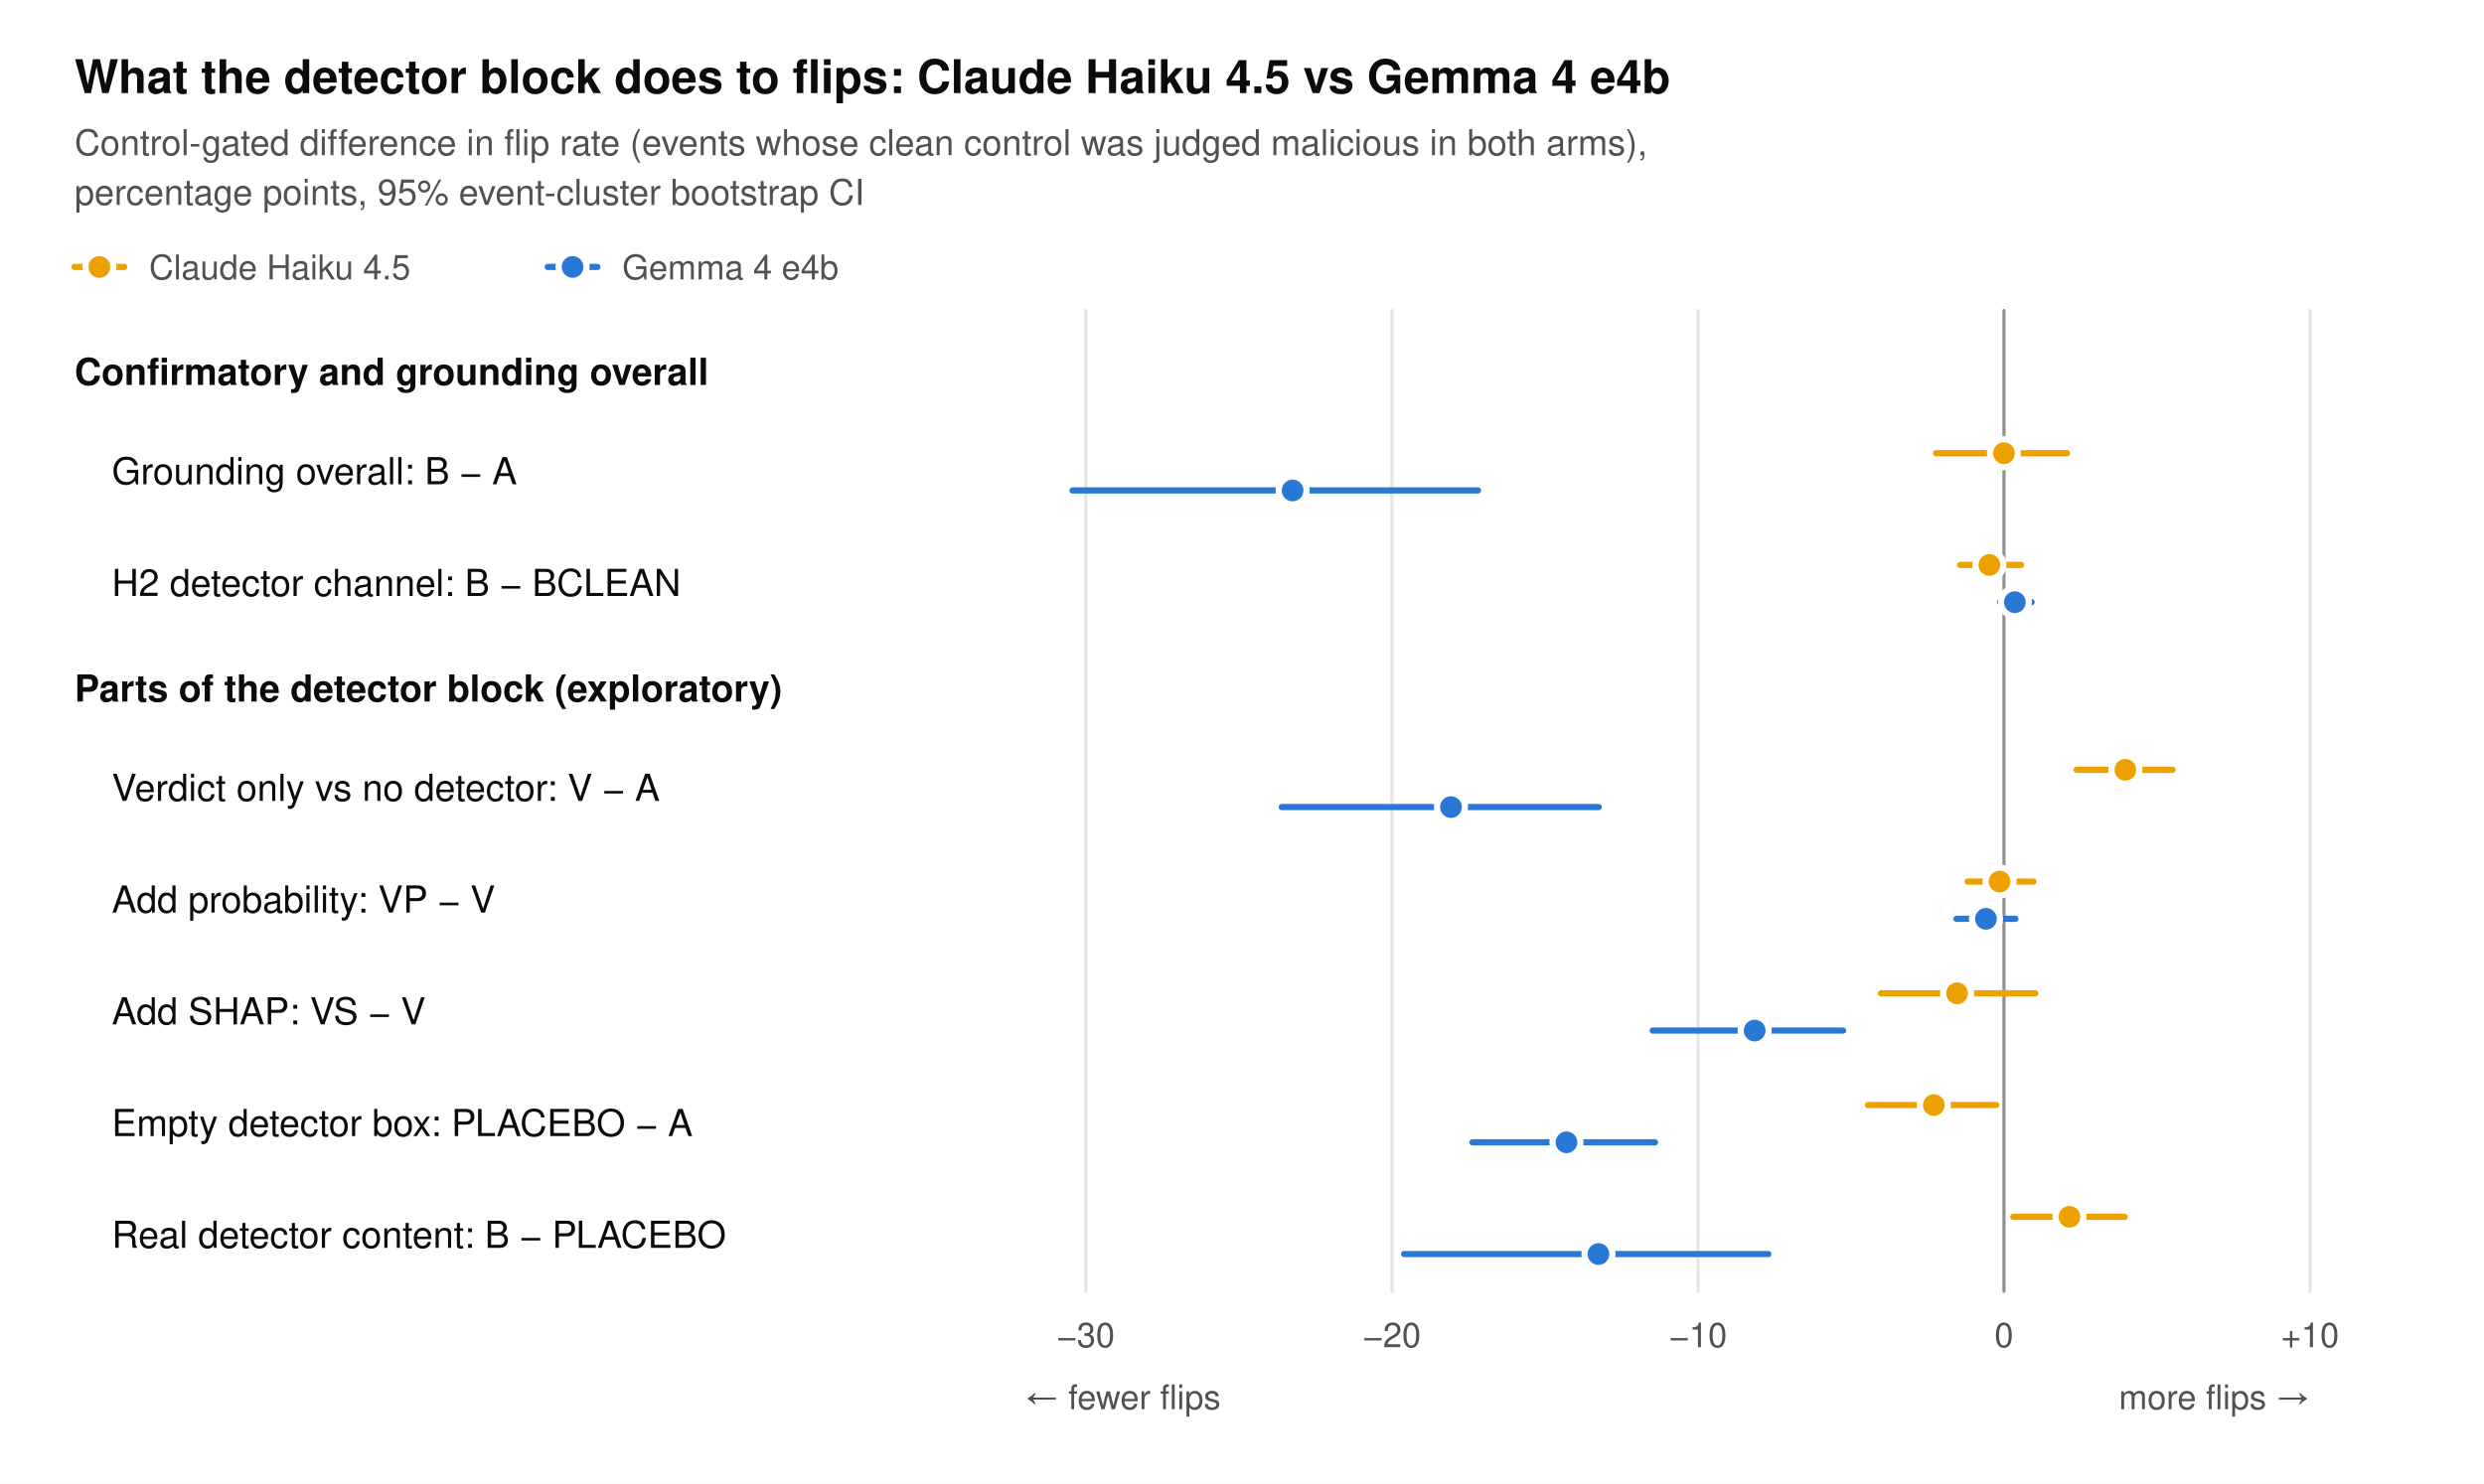
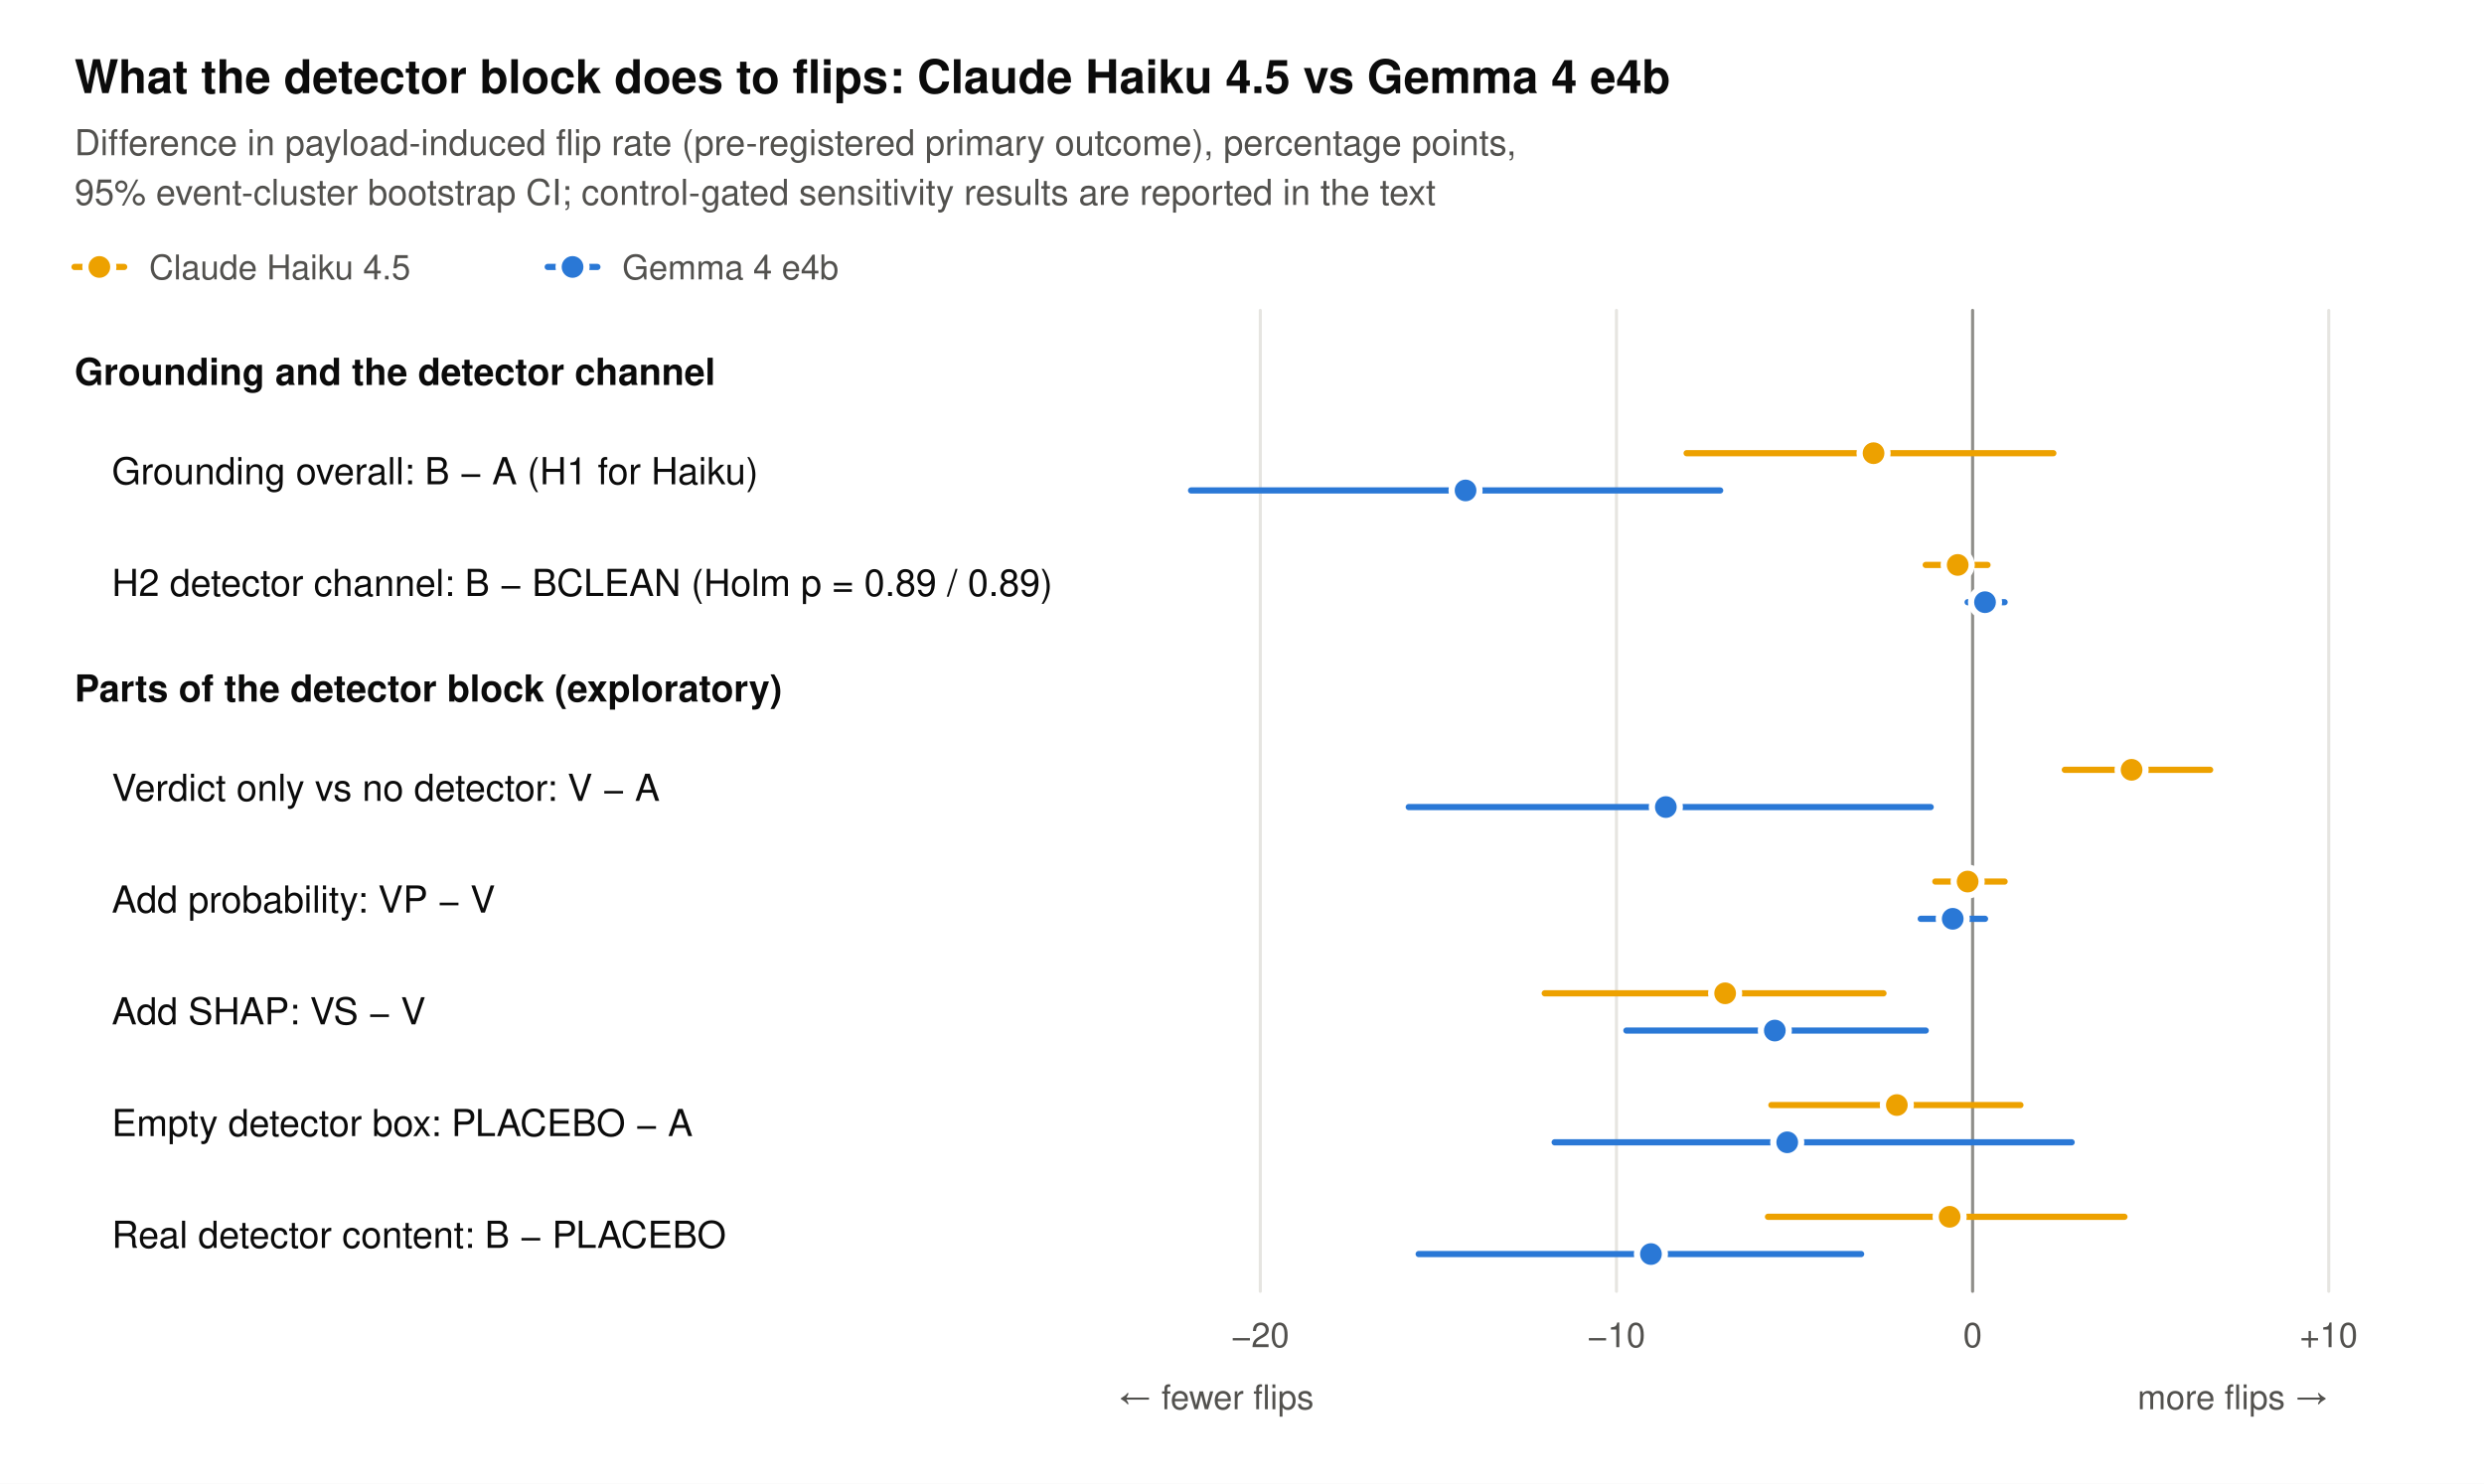
<svg xmlns="http://www.w3.org/2000/svg" width="800" height="478" viewBox="0 0 800 478">
  <rect width="800" height="478" fill="#ffffff" />
  <text x="24.0" y="30.0" font-family="Helvetica, Arial, sans-serif" font-size="15" fill="#0b0b0b" text-anchor="start" font-weight="bold">What the detector block does to flips: Claude Haiku 4.5 vs Gemma 4 e4b</text>
-   <text x="24.0" y="50.0" font-family="Helvetica, Arial, sans-serif" font-size="11.5" fill="#52514e" text-anchor="start" font-weight="normal">Control-gated difference in flip rate (events whose clean control was judged malicious in both arms),</text>
-   <text x="24.0" y="66.0" font-family="Helvetica, Arial, sans-serif" font-size="11.5" fill="#52514e" text-anchor="start" font-weight="normal">percentage points, 95% event-cluster bootstrap CI</text>
+   <text x="24.0" y="50.0" font-family="Helvetica, Arial, sans-serif" font-size="11.5" fill="#52514e" text-anchor="start" font-weight="normal">Difference in payload-induced flip rate (pre-registered primary outcome), percentage points,</text>
+   <text x="24.0" y="66.0" font-family="Helvetica, Arial, sans-serif" font-size="11.5" fill="#52514e" text-anchor="start" font-weight="normal">95% event-cluster bootstrap CI; control-gated sensitivity results are reported in the text</text>
  <line x1="24.0" y1="86.0" x2="40.0" y2="86.0" stroke="#eda100" stroke-width="2" stroke-linecap="round" />
  <circle cx="32.0" cy="86.0" r="4.5" fill="#eda100" stroke="#ffffff" stroke-width="2" />
  <text x="48.0" y="90.0" font-family="Helvetica, Arial, sans-serif" font-size="11" fill="#52514e" text-anchor="start" font-weight="normal">Claude Haiku 4.5</text>
  <line x1="176.4" y1="86.0" x2="192.4" y2="86.0" stroke="#2a78d6" stroke-width="2" stroke-linecap="round" />
  <circle cx="184.4" cy="86.0" r="4.5" fill="#2a78d6" stroke="#ffffff" stroke-width="2" />
  <text x="200.4" y="90.0" font-family="Helvetica, Arial, sans-serif" font-size="11" fill="#52514e" text-anchor="start" font-weight="normal">Gemma 4 e4b</text>
-   <line x1="349.7" y1="100.0" x2="349.7" y2="416.0" stroke="#e6e5e1" stroke-width="1" stroke-linecap="round" />
-   <text x="349.7" y="434.0" font-family="Helvetica, Arial, sans-serif" font-size="11" fill="#52514e" text-anchor="middle" font-weight="normal">−30</text>
-   <line x1="448.3" y1="100.0" x2="448.3" y2="416.0" stroke="#e6e5e1" stroke-width="1" stroke-linecap="round" />
-   <text x="448.3" y="434.0" font-family="Helvetica, Arial, sans-serif" font-size="11" fill="#52514e" text-anchor="middle" font-weight="normal">−20</text>
-   <line x1="546.9" y1="100.0" x2="546.9" y2="416.0" stroke="#e6e5e1" stroke-width="1" stroke-linecap="round" />
-   <text x="546.9" y="434.0" font-family="Helvetica, Arial, sans-serif" font-size="11" fill="#52514e" text-anchor="middle" font-weight="normal">−10</text>
-   <line x1="645.4" y1="100.0" x2="645.4" y2="416.0" stroke="#8f8e89" stroke-width="1" stroke-linecap="round" />
-   <text x="645.4" y="434.0" font-family="Helvetica, Arial, sans-serif" font-size="11" fill="#52514e" text-anchor="middle" font-weight="normal">0</text>
-   <line x1="744.0" y1="100.0" x2="744.0" y2="416.0" stroke="#e6e5e1" stroke-width="1" stroke-linecap="round" />
-   <text x="744.0" y="434.0" font-family="Helvetica, Arial, sans-serif" font-size="11" fill="#52514e" text-anchor="middle" font-weight="normal">+10</text>
-   <text x="330.0" y="454.0" font-family="Helvetica, Arial, sans-serif" font-size="11" fill="#52514e" text-anchor="start" font-weight="normal">← fewer flips</text>
-   <text x="744.0" y="454.0" font-family="Helvetica, Arial, sans-serif" font-size="11" fill="#52514e" text-anchor="end" font-weight="normal">more flips →</text>
-   <text x="24.0" y="124.0" font-family="Helvetica, Arial, sans-serif" font-size="12" fill="#0b0b0b" text-anchor="start" font-weight="bold">Confirmatory and grounding overall</text>
-   <text x="36.0" y="156.0" font-family="Helvetica, Arial, sans-serif" font-size="12" fill="#0b0b0b" text-anchor="start" font-weight="normal">Grounding overall: B − A</text>
-   <line x1="623.5" y1="146.0" x2="665.7" y2="146.0" stroke="#eda100" stroke-width="2" stroke-linecap="round" />
-   <circle cx="645.4" cy="146.0" r="4.5" fill="#eda100" stroke="#ffffff" stroke-width="2" />
-   <line x1="345.4" y1="158.0" x2="476.0" y2="158.0" stroke="#2a78d6" stroke-width="2" stroke-linecap="round" />
-   <circle cx="416.3" cy="158.0" r="4.5" fill="#2a78d6" stroke="#ffffff" stroke-width="2" />
-   <text x="36.0" y="192.0" font-family="Helvetica, Arial, sans-serif" font-size="12" fill="#0b0b0b" text-anchor="start" font-weight="normal">H2 detector channel: B − BCLEAN</text>
-   <line x1="631.3" y1="182.0" x2="650.9" y2="182.0" stroke="#eda100" stroke-width="2" stroke-linecap="round" />
-   <circle cx="640.7" cy="182.0" r="4.5" fill="#eda100" stroke="#ffffff" stroke-width="2" />
-   <line x1="644.1" y1="194.0" x2="654.3" y2="194.0" stroke="#2a78d6" stroke-width="2" stroke-linecap="round" />
-   <circle cx="648.9" cy="194.0" r="4.5" fill="#2a78d6" stroke="#ffffff" stroke-width="2" />
+   <line x1="405.9" y1="100.0" x2="405.9" y2="416.0" stroke="#e6e5e1" stroke-width="1" stroke-linecap="round" />
+   <text x="405.9" y="434.0" font-family="Helvetica, Arial, sans-serif" font-size="11" fill="#52514e" text-anchor="middle" font-weight="normal">−20</text>
+   <line x1="520.6" y1="100.0" x2="520.6" y2="416.0" stroke="#e6e5e1" stroke-width="1" stroke-linecap="round" />
+   <text x="520.6" y="434.0" font-family="Helvetica, Arial, sans-serif" font-size="11" fill="#52514e" text-anchor="middle" font-weight="normal">−10</text>
+   <line x1="635.3" y1="100.0" x2="635.3" y2="416.0" stroke="#8f8e89" stroke-width="1" stroke-linecap="round" />
+   <text x="635.3" y="434.0" font-family="Helvetica, Arial, sans-serif" font-size="11" fill="#52514e" text-anchor="middle" font-weight="normal">0</text>
+   <line x1="750.0" y1="100.0" x2="750.0" y2="416.0" stroke="#e6e5e1" stroke-width="1" stroke-linecap="round" />
+   <text x="750.0" y="434.0" font-family="Helvetica, Arial, sans-serif" font-size="11" fill="#52514e" text-anchor="middle" font-weight="normal">+10</text>
+   <text x="360.0" y="454.0" font-family="Helvetica, Arial, sans-serif" font-size="11" fill="#52514e" text-anchor="start" font-weight="normal">← fewer flips</text>
+   <text x="750.0" y="454.0" font-family="Helvetica, Arial, sans-serif" font-size="11" fill="#52514e" text-anchor="end" font-weight="normal">more flips →</text>
+   <text x="24.0" y="124.0" font-family="Helvetica, Arial, sans-serif" font-size="12" fill="#0b0b0b" text-anchor="start" font-weight="bold">Grounding and the detector channel</text>
+   <text x="36.0" y="156.0" font-family="Helvetica, Arial, sans-serif" font-size="12" fill="#0b0b0b" text-anchor="start" font-weight="normal">Grounding overall: B − A (H1 for Haiku)</text>
+   <line x1="543.2" y1="146.0" x2="661.3" y2="146.0" stroke="#eda100" stroke-width="2" stroke-linecap="round" />
+   <circle cx="603.4" cy="146.0" r="4.5" fill="#eda100" stroke="#ffffff" stroke-width="2" />
+   <line x1="383.6" y1="158.0" x2="554.0" y2="158.0" stroke="#2a78d6" stroke-width="2" stroke-linecap="round" />
+   <circle cx="472.0" cy="158.0" r="4.5" fill="#2a78d6" stroke="#ffffff" stroke-width="2" />
+   <text x="36.0" y="192.0" font-family="Helvetica, Arial, sans-serif" font-size="12" fill="#0b0b0b" text-anchor="start" font-weight="normal">H2 detector channel: B − BCLEAN (Holm p = 0.89 / 0.89)</text>
+   <line x1="620.2" y1="182.0" x2="640.1" y2="182.0" stroke="#eda100" stroke-width="2" stroke-linecap="round" />
+   <circle cx="630.5" cy="182.0" r="4.5" fill="#eda100" stroke="#ffffff" stroke-width="2" />
+   <line x1="633.7" y1="194.0" x2="645.6" y2="194.0" stroke="#2a78d6" stroke-width="2" stroke-linecap="round" />
+   <circle cx="639.3" cy="194.0" r="4.5" fill="#2a78d6" stroke="#ffffff" stroke-width="2" />
  <text x="24.0" y="226.0" font-family="Helvetica, Arial, sans-serif" font-size="12" fill="#0b0b0b" text-anchor="start" font-weight="bold">Parts of the detector block (exploratory)</text>
  <text x="36.0" y="258.0" font-family="Helvetica, Arial, sans-serif" font-size="12" fill="#0b0b0b" text-anchor="start" font-weight="normal">Verdict only vs no detector: V − A</text>
-   <line x1="668.8" y1="248.0" x2="699.7" y2="248.0" stroke="#eda100" stroke-width="2" stroke-linecap="round" />
-   <circle cx="684.5" cy="248.0" r="4.5" fill="#eda100" stroke="#ffffff" stroke-width="2" />
-   <line x1="412.8" y1="260.0" x2="514.9" y2="260.0" stroke="#2a78d6" stroke-width="2" stroke-linecap="round" />
-   <circle cx="467.3" cy="260.0" r="4.5" fill="#2a78d6" stroke="#ffffff" stroke-width="2" />
+   <line x1="665.0" y1="248.0" x2="711.8" y2="248.0" stroke="#eda100" stroke-width="2" stroke-linecap="round" />
+   <circle cx="686.5" cy="248.0" r="4.5" fill="#eda100" stroke="#ffffff" stroke-width="2" />
+   <line x1="453.7" y1="260.0" x2="621.8" y2="260.0" stroke="#2a78d6" stroke-width="2" stroke-linecap="round" />
+   <circle cx="536.5" cy="260.0" r="4.5" fill="#2a78d6" stroke="#ffffff" stroke-width="2" />
  <text x="36.0" y="294.0" font-family="Helvetica, Arial, sans-serif" font-size="12" fill="#0b0b0b" text-anchor="start" font-weight="normal">Add probability: VP − V</text>
-   <line x1="633.7" y1="284.0" x2="654.9" y2="284.0" stroke="#eda100" stroke-width="2" stroke-linecap="round" />
-   <circle cx="644.0" cy="284.0" r="4.5" fill="#eda100" stroke="#ffffff" stroke-width="2" />
-   <line x1="630.1" y1="296.0" x2="649.1" y2="296.0" stroke="#2a78d6" stroke-width="2" stroke-linecap="round" />
-   <circle cx="639.6" cy="296.0" r="4.5" fill="#2a78d6" stroke="#ffffff" stroke-width="2" />
+   <line x1="623.3" y1="284.0" x2="645.6" y2="284.0" stroke="#eda100" stroke-width="2" stroke-linecap="round" />
+   <circle cx="633.7" cy="284.0" r="4.5" fill="#eda100" stroke="#ffffff" stroke-width="2" />
+   <line x1="618.6" y1="296.0" x2="639.3" y2="296.0" stroke="#2a78d6" stroke-width="2" stroke-linecap="round" />
+   <circle cx="628.9" cy="296.0" r="4.5" fill="#2a78d6" stroke="#ffffff" stroke-width="2" />
  <text x="36.0" y="330.0" font-family="Helvetica, Arial, sans-serif" font-size="12" fill="#0b0b0b" text-anchor="start" font-weight="normal">Add SHAP: VS − V</text>
-   <line x1="605.8" y1="320.0" x2="655.5" y2="320.0" stroke="#eda100" stroke-width="2" stroke-linecap="round" />
-   <circle cx="630.3" cy="320.0" r="4.5" fill="#eda100" stroke="#ffffff" stroke-width="2" />
-   <line x1="532.3" y1="332.0" x2="593.6" y2="332.0" stroke="#2a78d6" stroke-width="2" stroke-linecap="round" />
-   <circle cx="565.1" cy="332.0" r="4.5" fill="#2a78d6" stroke="#ffffff" stroke-width="2" />
+   <line x1="497.5" y1="320.0" x2="606.6" y2="320.0" stroke="#eda100" stroke-width="2" stroke-linecap="round" />
+   <circle cx="555.6" cy="320.0" r="4.5" fill="#eda100" stroke="#ffffff" stroke-width="2" />
+   <line x1="523.8" y1="332.0" x2="620.2" y2="332.0" stroke="#2a78d6" stroke-width="2" stroke-linecap="round" />
+   <circle cx="571.6" cy="332.0" r="4.5" fill="#2a78d6" stroke="#ffffff" stroke-width="2" />
  <text x="36.0" y="366.0" font-family="Helvetica, Arial, sans-serif" font-size="12" fill="#0b0b0b" text-anchor="start" font-weight="normal">Empty detector box: PLACEBO − A</text>
-   <line x1="601.6" y1="356.0" x2="642.9" y2="356.0" stroke="#eda100" stroke-width="2" stroke-linecap="round" />
-   <circle cx="622.8" cy="356.0" r="4.5" fill="#eda100" stroke="#ffffff" stroke-width="2" />
-   <line x1="474.2" y1="368.0" x2="533.0" y2="368.0" stroke="#2a78d6" stroke-width="2" stroke-linecap="round" />
-   <circle cx="504.5" cy="368.0" r="4.5" fill="#2a78d6" stroke="#ffffff" stroke-width="2" />
+   <line x1="570.5" y1="356.0" x2="650.7" y2="356.0" stroke="#eda100" stroke-width="2" stroke-linecap="round" />
+   <circle cx="610.9" cy="356.0" r="4.5" fill="#eda100" stroke="#ffffff" stroke-width="2" />
+   <line x1="500.7" y1="368.0" x2="667.2" y2="368.0" stroke="#2a78d6" stroke-width="2" stroke-linecap="round" />
+   <circle cx="575.6" cy="368.0" r="4.5" fill="#2a78d6" stroke="#ffffff" stroke-width="2" />
  <text x="36.0" y="402.0" font-family="Helvetica, Arial, sans-serif" font-size="12" fill="#0b0b0b" text-anchor="start" font-weight="normal">Real detector content: B − PLACEBO</text>
-   <line x1="648.4" y1="392.0" x2="684.3" y2="392.0" stroke="#eda100" stroke-width="2" stroke-linecap="round" />
-   <circle cx="666.5" cy="392.0" r="4.5" fill="#eda100" stroke="#ffffff" stroke-width="2" />
-   <line x1="452.2" y1="404.0" x2="569.5" y2="404.0" stroke="#2a78d6" stroke-width="2" stroke-linecap="round" />
-   <circle cx="514.8" cy="404.0" r="4.5" fill="#2a78d6" stroke="#ffffff" stroke-width="2" />
+   <line x1="569.4" y1="392.0" x2="684.2" y2="392.0" stroke="#eda100" stroke-width="2" stroke-linecap="round" />
+   <circle cx="627.9" cy="392.0" r="4.5" fill="#eda100" stroke="#ffffff" stroke-width="2" />
+   <line x1="456.9" y1="404.0" x2="599.4" y2="404.0" stroke="#2a78d6" stroke-width="2" stroke-linecap="round" />
+   <circle cx="531.7" cy="404.0" r="4.5" fill="#2a78d6" stroke="#ffffff" stroke-width="2" />
</svg>
